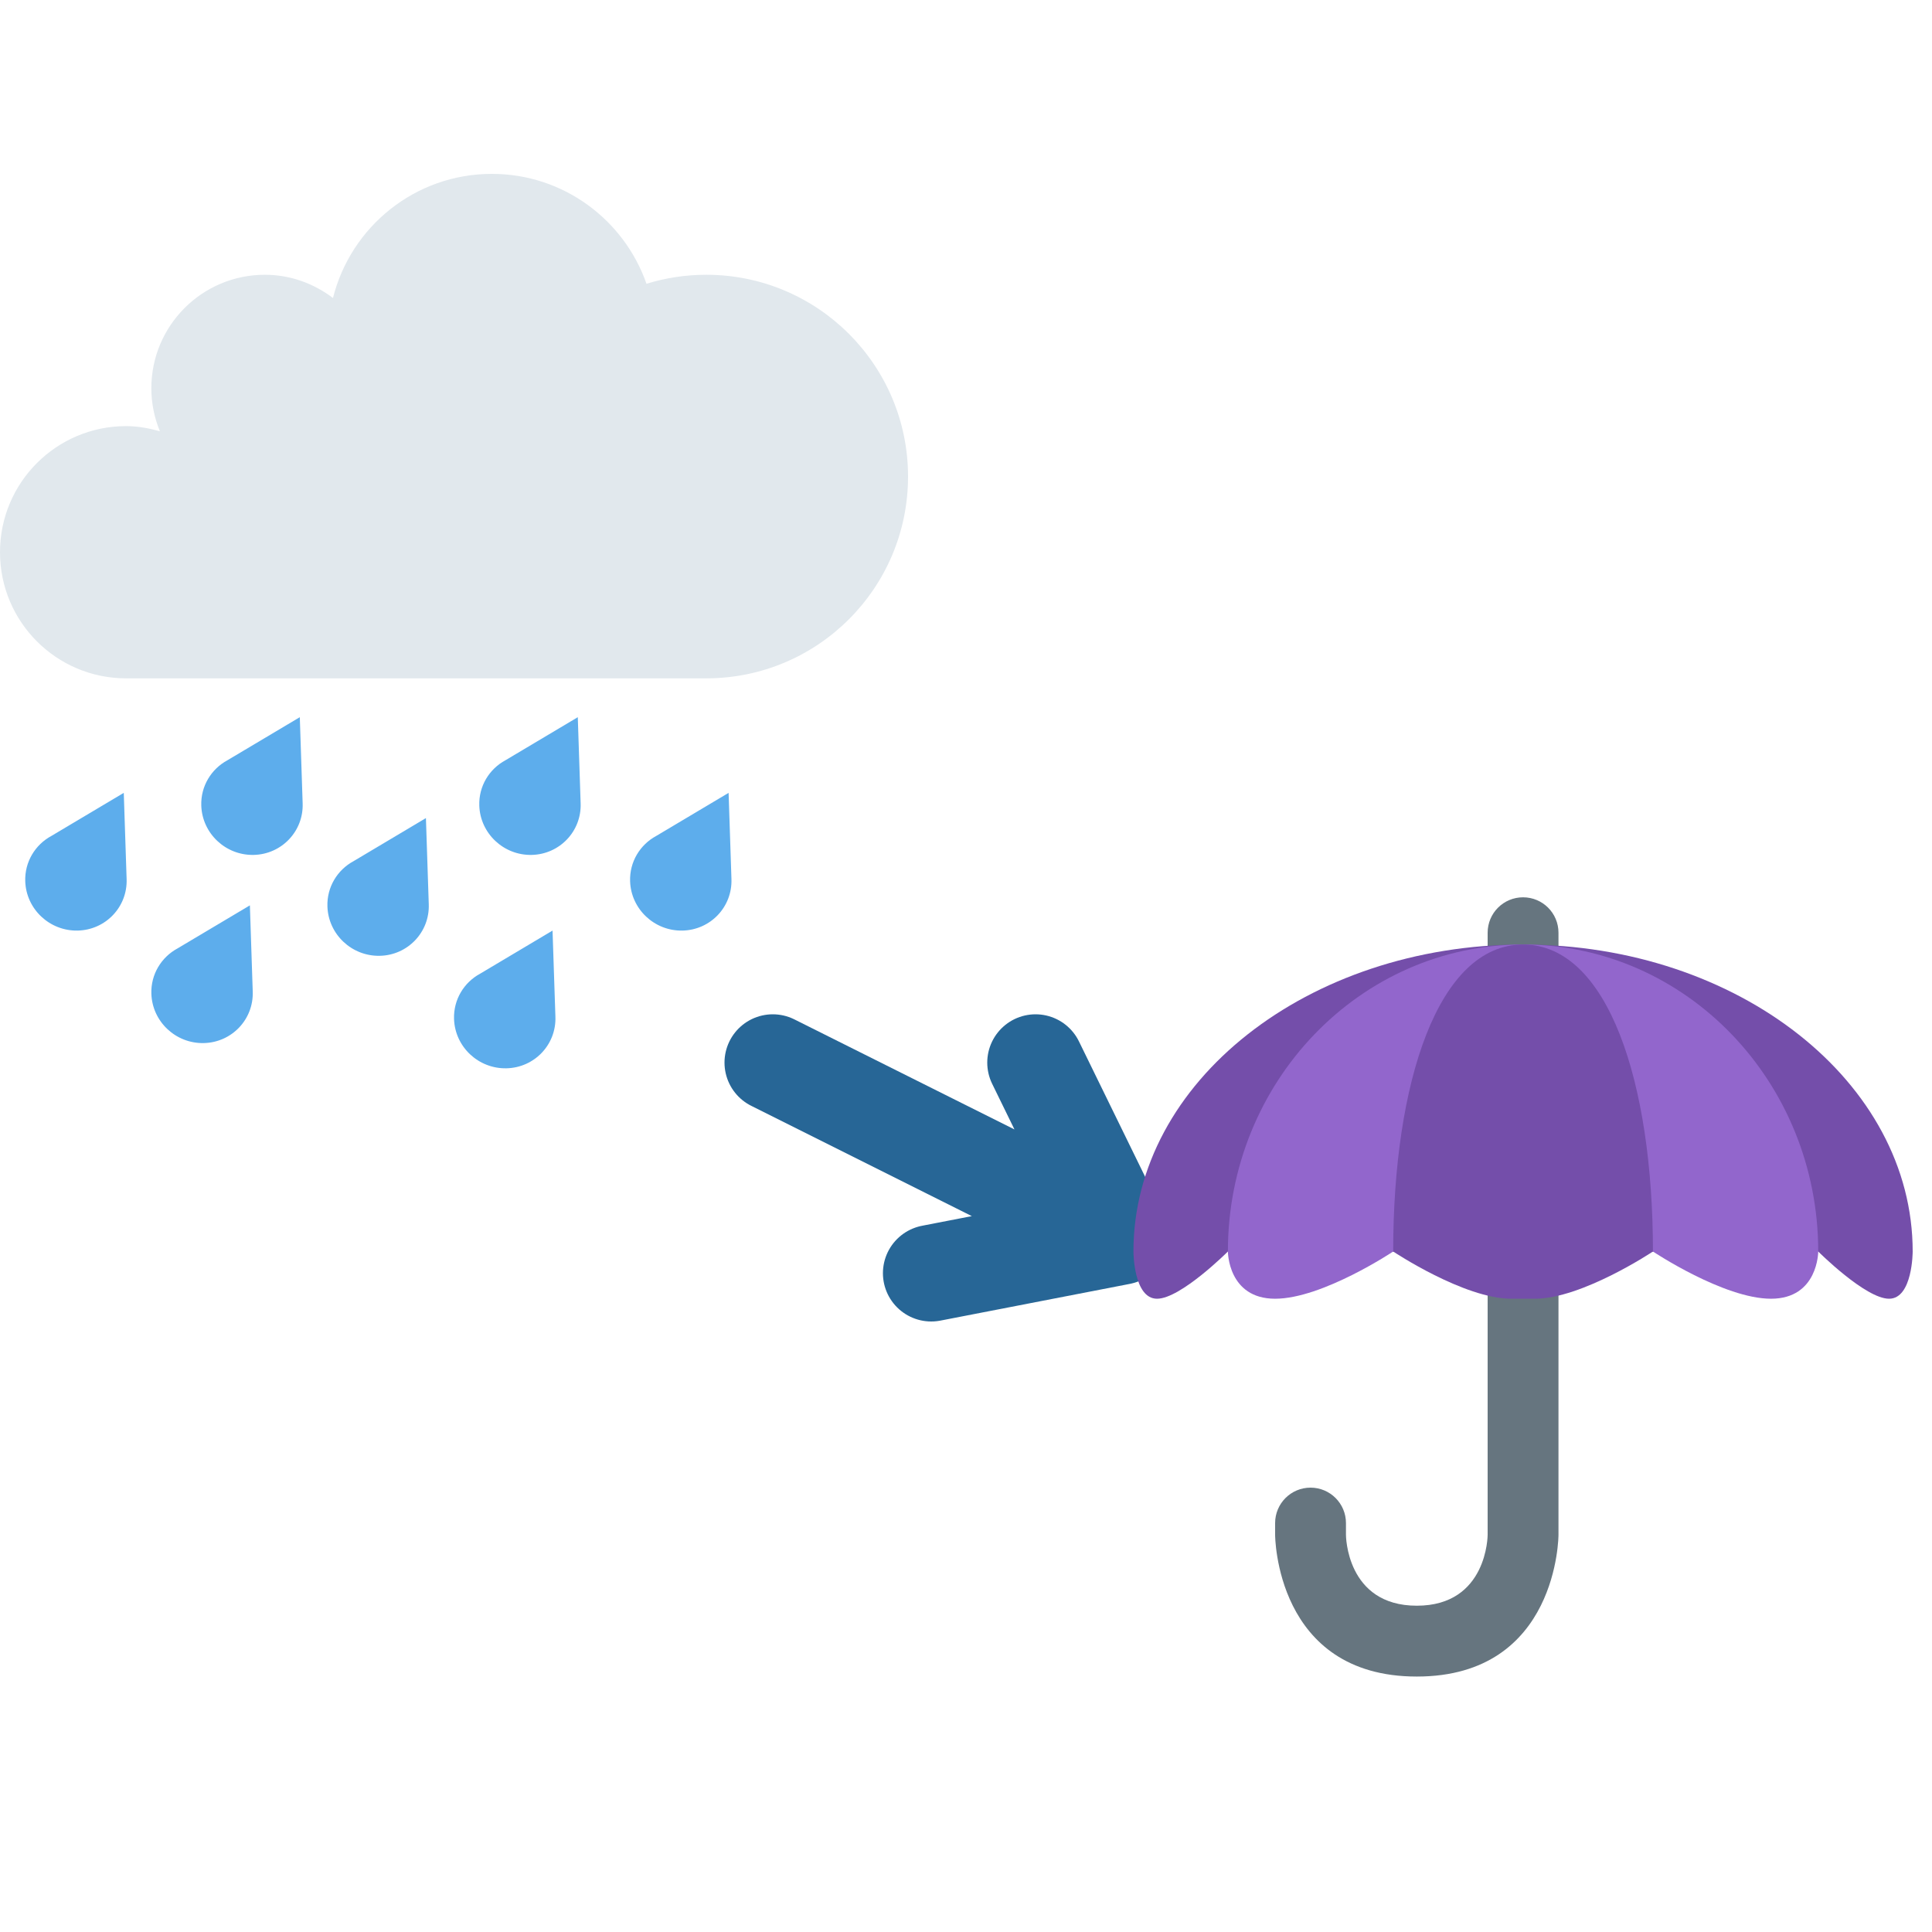
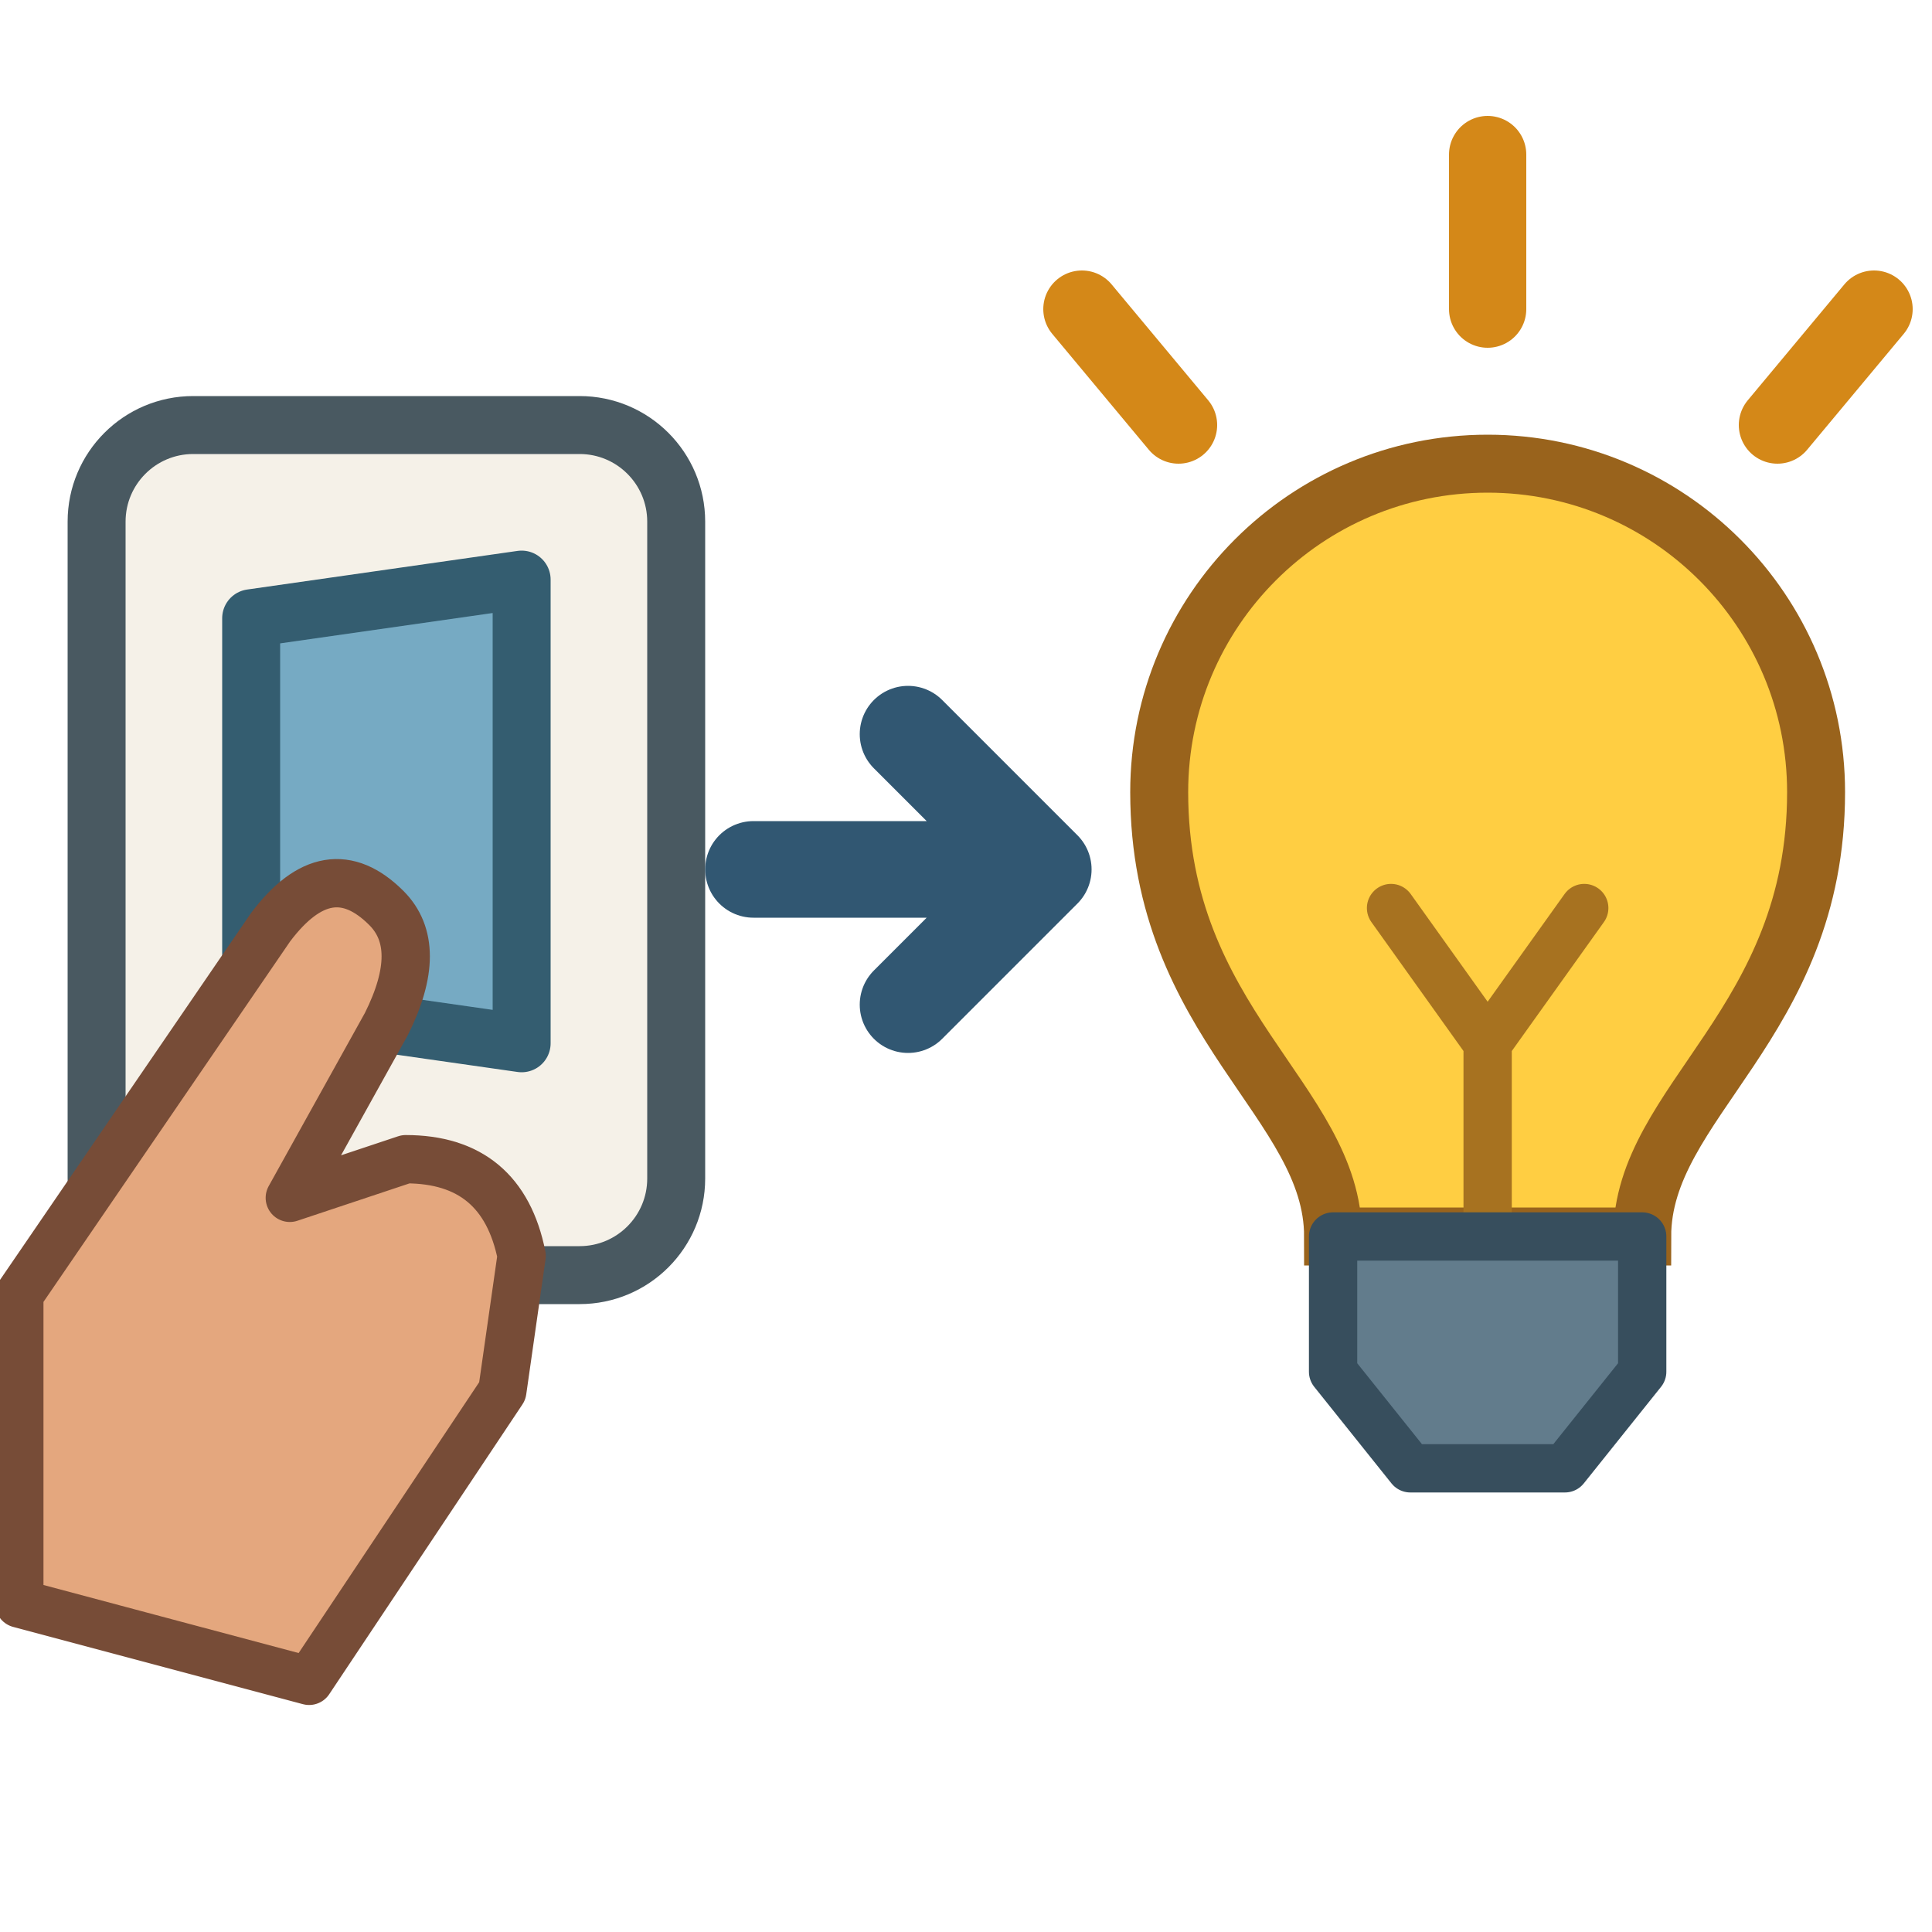
<svg xmlns="http://www.w3.org/2000/svg" viewBox="0 0 100 100">
-   <svg x="0" y="9" width="47" height="47" viewBox="0 0 36 36">
-     <path fill="#E1E8ED" d="M28 4c-.825 0-1.62.125-2.369.357C24.744 1.822 22.338 0 19.5 0c-3.044 0-5.592 2.096-6.299 4.921C12.447 4.351 11.519 4 10.5 4 8.015 4 6 6.015 6 8.5c0 .604.123 1.178.339 1.704C5.91 10.085 5.467 10 5 10c-2.762 0-5 2.238-5 5s2.238 5 5 5h23c4.418 0 8-3.581 8-8 0-4.418-3.582-8-8-8z" />
-     <path fill="#5DADEC" d="M11.999 24.961l-.113-3.421-2.87 1.708c-.638.345-1.062 1.024-1.036 1.799.037 1.103.966 1.976 2.076 1.953 1.109-.023 1.98-.937 1.943-2.039zm-1.979 7.46L9.907 29l-2.87 1.708c-.638.345-1.062 1.024-1.036 1.799.037 1.103.966 1.976 2.076 1.953 1.11-.023 1.98-.937 1.943-2.039zm-5-4.46l-.113-3.421-2.87 1.708c-.638.345-1.062 1.024-1.036 1.799.037 1.102.966 1.975 2.076 1.953 1.11-.023 1.98-.937 1.943-2.039zm18-3l-.113-3.421-2.869 1.708c-.639.345-1.062 1.024-1.036 1.799.037 1.103.966 1.976 2.076 1.953 1.109-.023 1.979-.937 1.942-2.039zm-6.021 4l-.113-3.421-2.869 1.708c-.639.345-1.062 1.024-1.036 1.799.037 1.103.966 1.976 2.076 1.953 1.109-.023 1.979-.937 1.942-2.039zm5.021 4.46L21.906 30l-2.869 1.708c-.639.345-1.062 1.024-1.036 1.799.037 1.103.966 1.976 2.076 1.953 1.11-.023 1.98-.937 1.943-2.039zm6.979-5.46l-.113-3.421-2.869 1.708c-.639.345-1.062 1.024-1.036 1.799.037 1.103.966 1.976 2.076 1.953 1.109-.023 1.979-.937 1.942-2.039z" />
-   </svg>
-   <path d="M40 55L58 64 M53.6 55.0L58 64 48.2 65.9" fill="none" stroke="#276696" stroke-width="5" stroke-linecap="round" stroke-linejoin="round" />
-   <svg x="55" y="44" width="44" height="44" viewBox="0 0 36 36">
-     <path fill="#66757F" d="M9 28.5c0-.828.672-1.5 1.5-1.5s1.5.672 1.5 1.5v.5s0 3 3 3 3-3 3-3V3.5c0-.829.671-1.5 1.5-1.5s1.5.671 1.5 1.5V29s0 6-6 6-6-6-6-6v-.5z" />
-     <path fill="#744EAA" d="M19.5 4C28.612 4 36 9.82 36 17c0 0 0 2-1 2s-3-2-3-2H7s-2 2-3 2-1-2-1-2C3 9.82 10.387 4 19.5 4z" />
-     <path fill="#9266CC" d="M19.5 4C26.403 4 32 9.82 32 17c0 0 0 2-2 2s-5-2-5-2H14s-3 2-5 2-2-2-2-2C7 9.82 12.596 4 19.5 4z" />
-     <path fill="#744EAA" d="M19.5 4C23.09 4 25 9.82 25 17c0 0-3 2-5 2h-1c-2 0-5-2-5-2 0-7.18 1.91-13 5.5-13z" />
-   </svg>
+   <rect x="5" y="22" width="30" height="44" rx="5" fill="#f5f1e8" stroke="#495961" stroke-width="3" />
+   <path d="m13 32 14-2v24l-14-2Z" fill="#76aac3" stroke="#345d70" stroke-width="3" stroke-linejoin="round" />
+   <path d="M1 83V67l13-19q3-4 6-1 2 2 0 6l-5 9 6-2q5 0 6 5l-1 7-10 15Z" fill="#e4a77e" stroke="#774c37" stroke-width="2.5" stroke-linejoin="round" />
+   <path d="M39 45h14m-6-7 7 7-7 7" fill="none" stroke="#315772" stroke-width="5" stroke-linecap="round" stroke-linejoin="round" />
+   <path d="M69 64c0-7-9-11-9-23a17 17 0 0 1 34 0c0 12-9 16-9 23Z" fill="#ffce42" stroke="#99631c" stroke-width="3" />
+   <path d="m72 47 5 7 5-7m-5 7v10" fill="none" stroke="#a77220" stroke-width="2.5" stroke-linecap="round" />
+   <path d="M69 64h16v7l-4 5h-8l-4-5Z" fill="#627c8c" stroke="#374e5d" stroke-width="2.5" stroke-linejoin="round" />
+   <path d="M77 16V8m-16 14-5-6m36 6 5-6" fill="none" stroke="#d48818" stroke-width="4" stroke-linecap="round" />
</svg>
